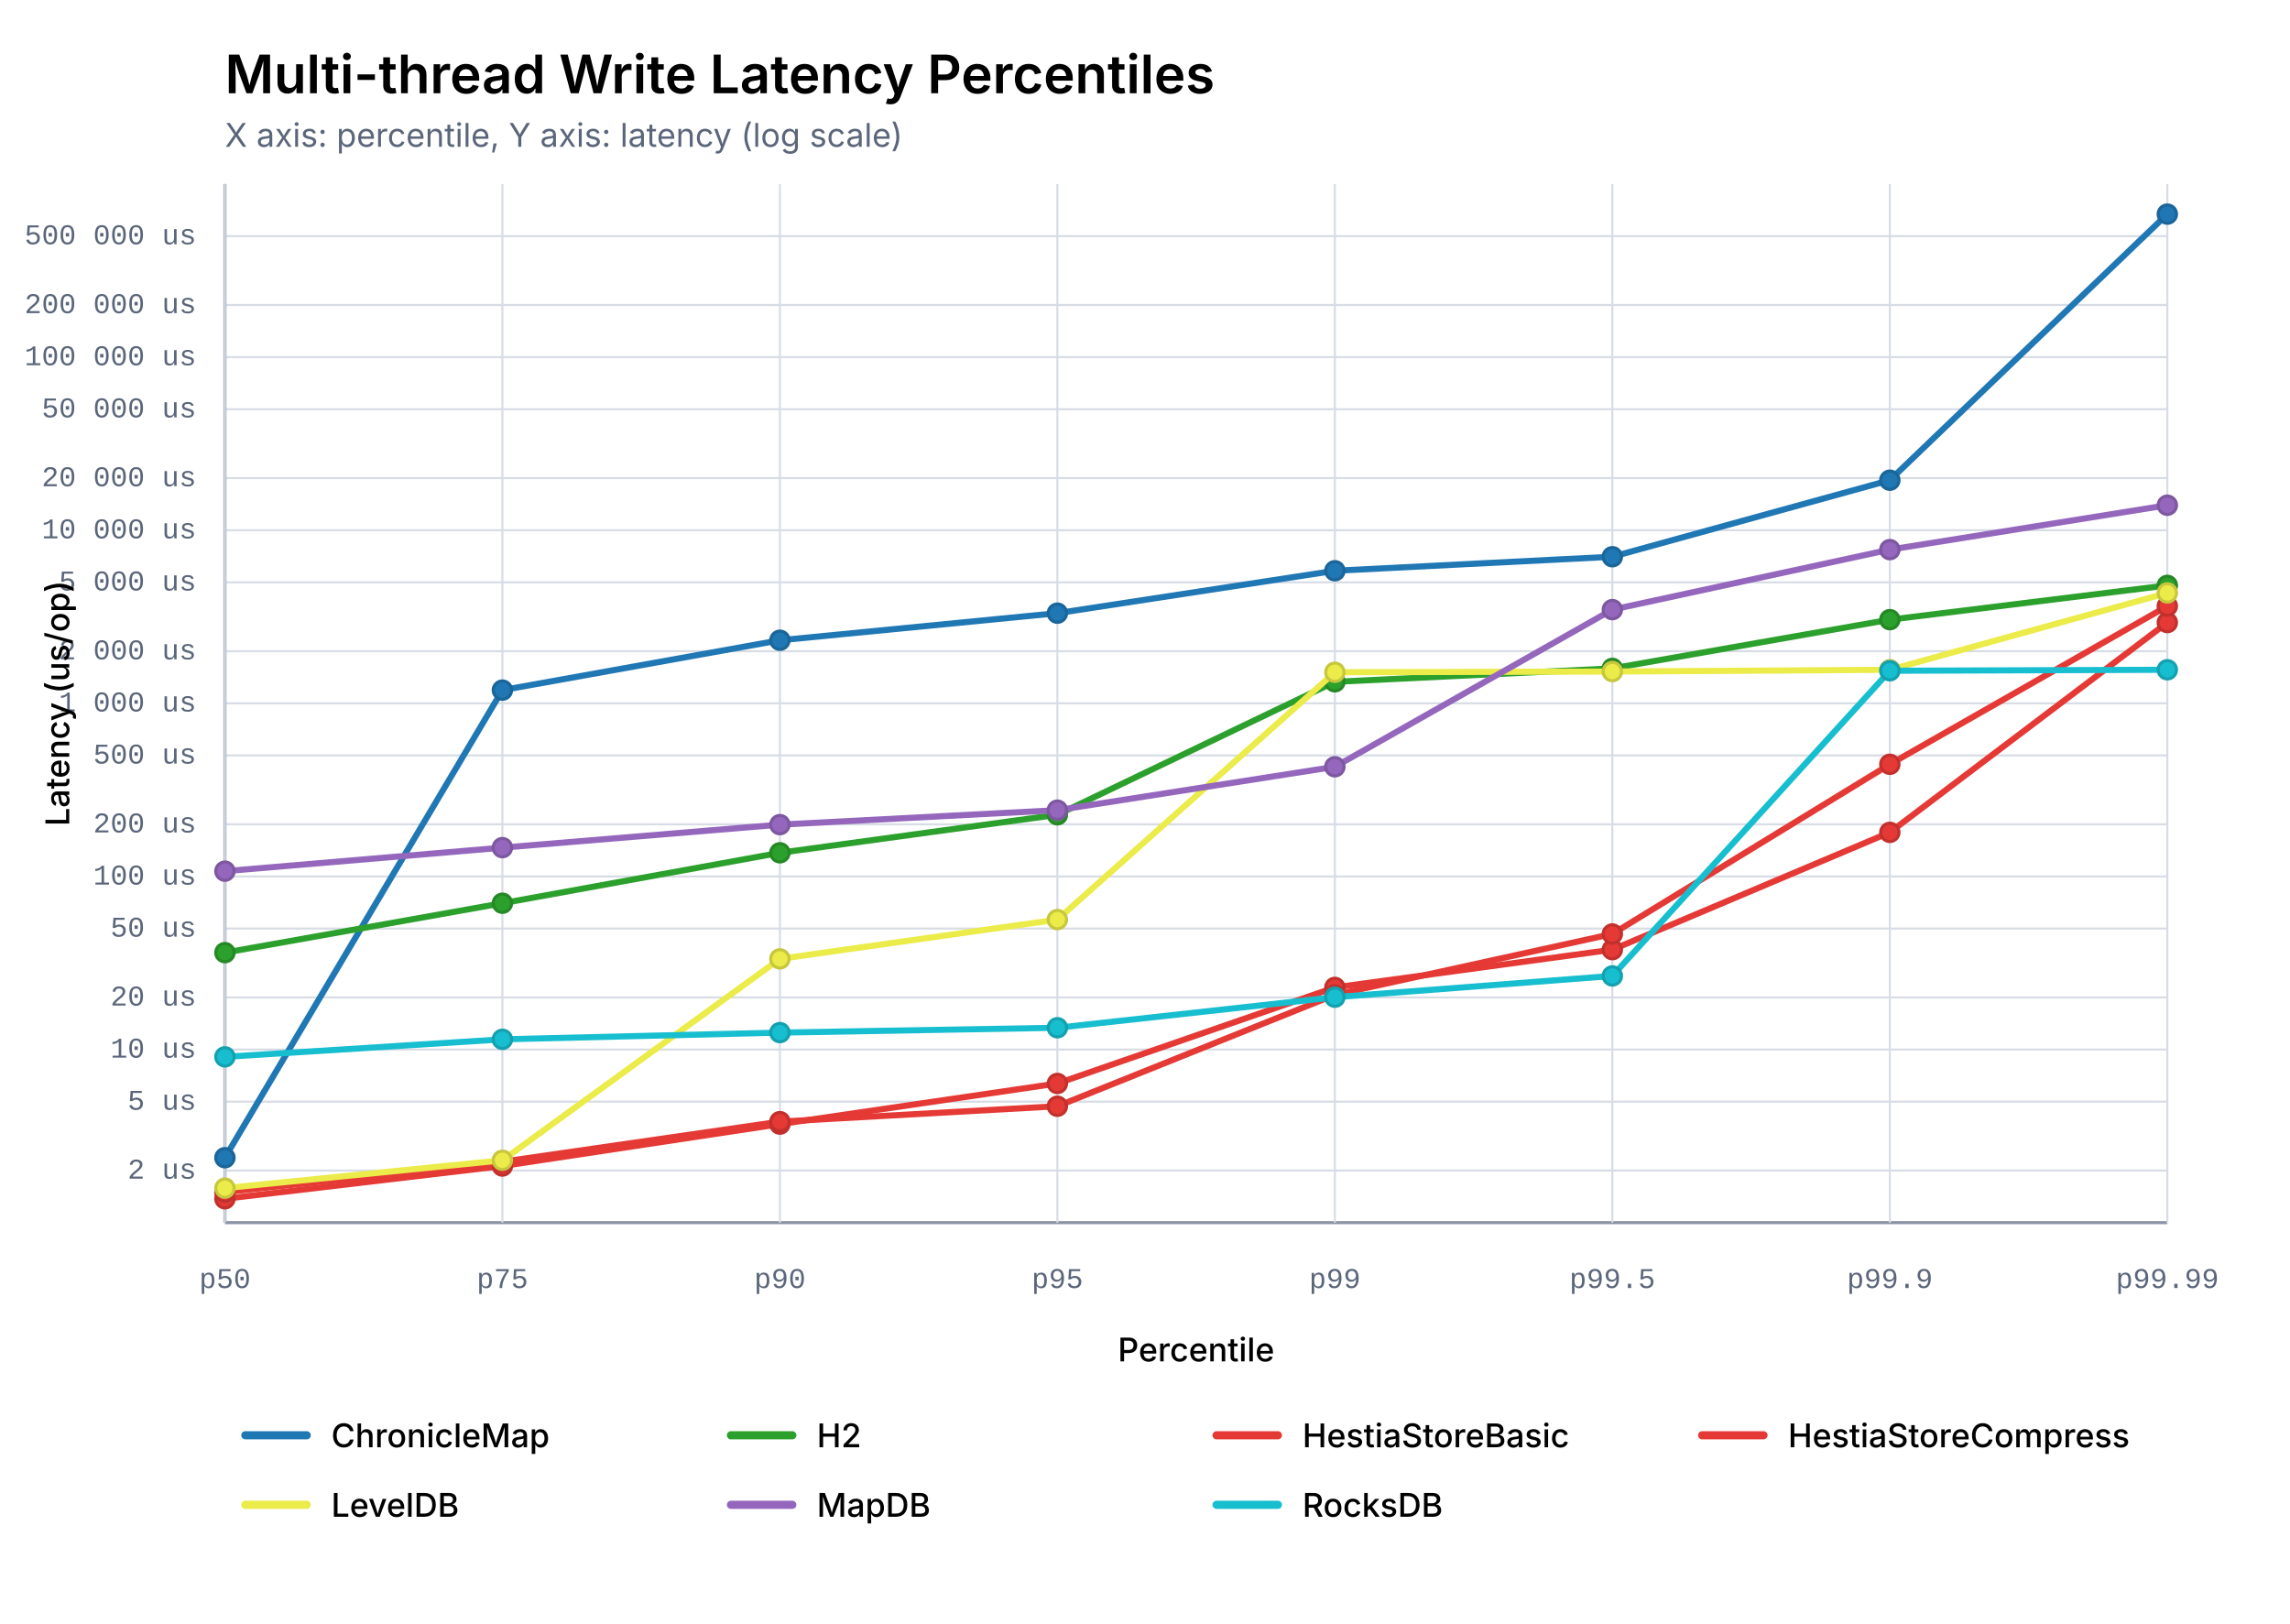
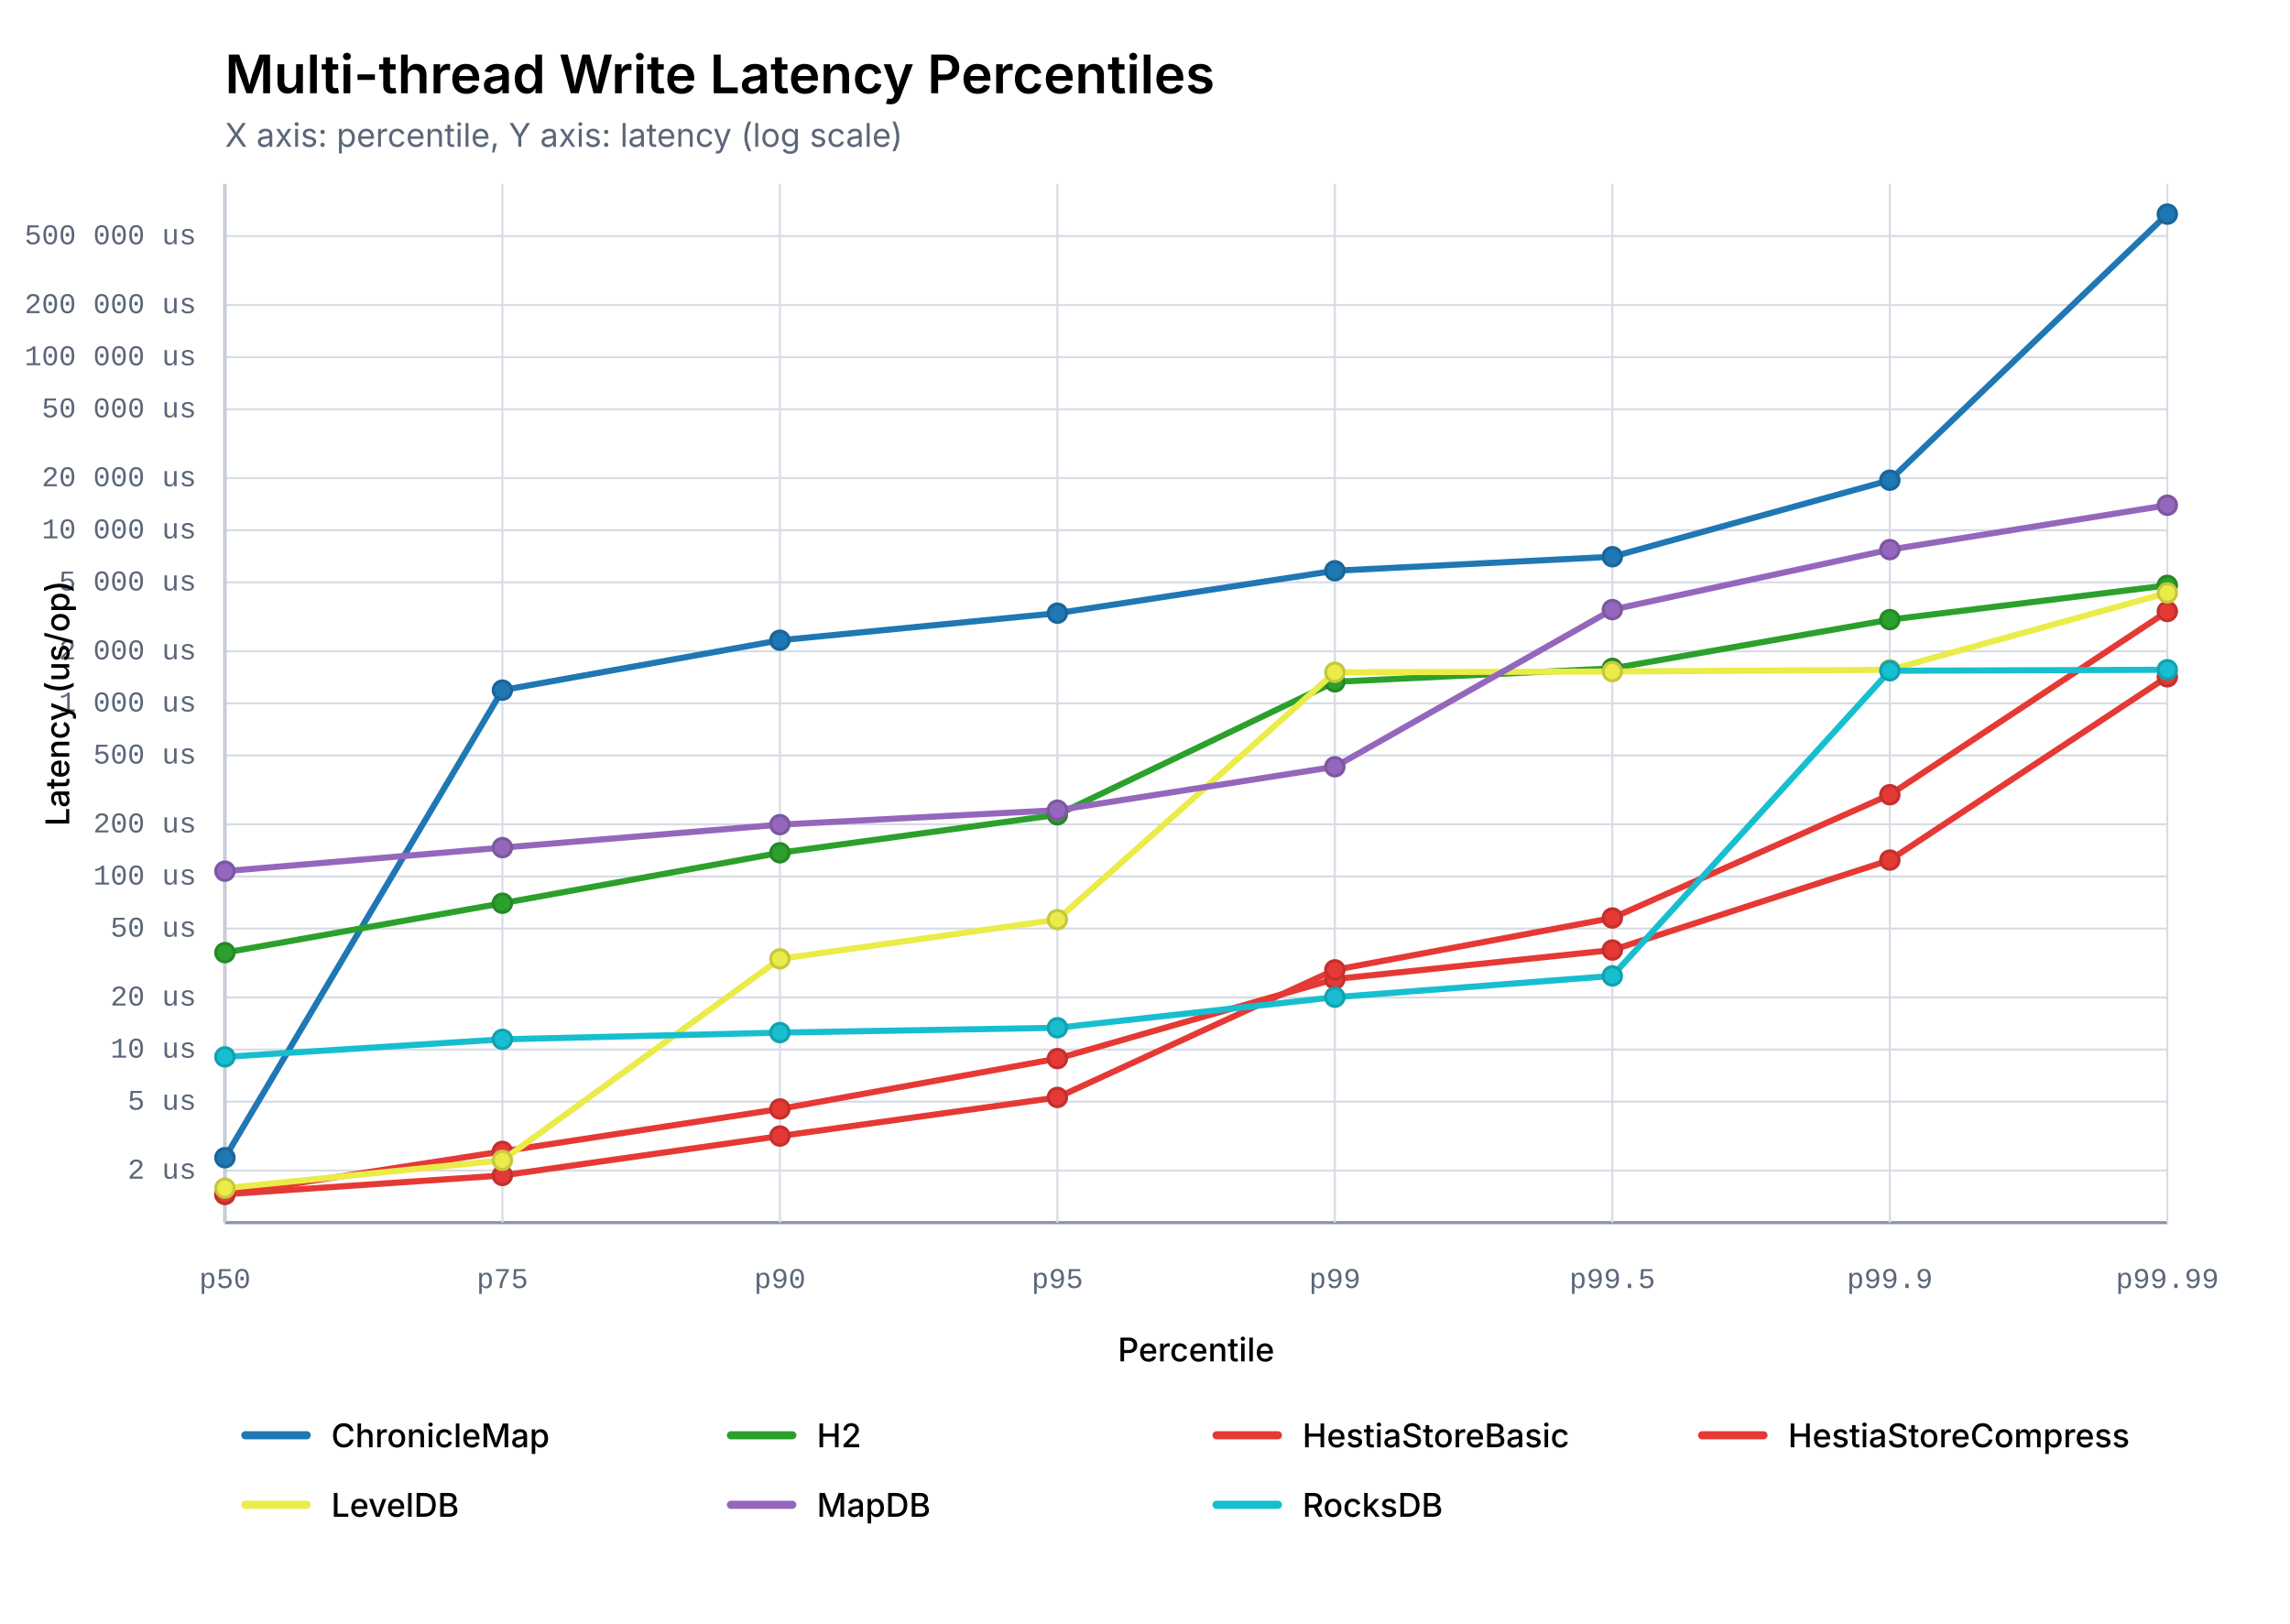
<svg xmlns="http://www.w3.org/2000/svg" width="1120" height="794" viewBox="0 0 1120 794">
  <style>
        text { fill: currentColor; dominant-baseline: middle; }
        .title { font: 600 26px "Inter", "Helvetica Neue", Arial, sans-serif; }
        .subtitle { font: 16px "Inter", "Helvetica Neue", Arial, sans-serif; fill: #5B667A; }
        .axis-label { font: 500 16px "Inter", "Helvetica Neue", Arial, sans-serif; }
        .tick { font: 14px "IBM Plex Mono", "Courier New", monospace; fill: #5B667A; }
        .legend { font: 500 16px "Inter", "Helvetica Neue", Arial, sans-serif; }
        .grid { stroke: #D7DCE5; stroke-width: 1; fill: none; }
        .axis { stroke: #8A94A6; stroke-width: 1.5; fill: none; }
    </style>
  <text class="title" x="110" y="36">Multi-thread Write Latency Percentiles</text>
  <text class="subtitle" x="110" y="66">X axis: percentile, Y axis: latency (log scale)</text>
  <line class="grid" x1="110" y1="572.513" x2="1060" y2="572.513" />
  <text class="tick" x="96" y="572.513" text-anchor="end">2 us</text>
  <line class="grid" x1="110" y1="538.821" x2="1060" y2="538.821" />
  <text class="tick" x="96" y="538.821" text-anchor="end">5 us</text>
  <line class="grid" x1="110" y1="513.333" x2="1060" y2="513.333" />
  <text class="tick" x="96" y="513.333" text-anchor="end">10 us</text>
  <line class="grid" x1="110" y1="487.846" x2="1060" y2="487.846" />
  <text class="tick" x="96" y="487.846" text-anchor="end">20 us</text>
  <line class="grid" x1="110" y1="454.154" x2="1060" y2="454.154" />
  <text class="tick" x="96" y="454.154" text-anchor="end">50 us</text>
  <line class="grid" x1="110" y1="428.667" x2="1060" y2="428.667" />
  <text class="tick" x="96" y="428.667" text-anchor="end">100 us</text>
  <line class="grid" x1="110" y1="403.179" x2="1060" y2="403.179" />
  <text class="tick" x="96" y="403.179" text-anchor="end">200 us</text>
  <line class="grid" x1="110" y1="369.487" x2="1060" y2="369.487" />
  <text class="tick" x="96" y="369.487" text-anchor="end">500 us</text>
  <line class="grid" x1="110" y1="344.0" x2="1060" y2="344.0" />
  <text class="tick" x="96" y="344.0" text-anchor="end">1 000 us</text>
  <line class="grid" x1="110" y1="318.513" x2="1060" y2="318.513" />
  <text class="tick" x="96" y="318.513" text-anchor="end">2 000 us</text>
  <line class="grid" x1="110" y1="284.821" x2="1060" y2="284.821" />
  <text class="tick" x="96" y="284.821" text-anchor="end">5 000 us</text>
  <line class="grid" x1="110" y1="259.333" x2="1060" y2="259.333" />
  <text class="tick" x="96" y="259.333" text-anchor="end">10 000 us</text>
  <line class="grid" x1="110" y1="233.846" x2="1060" y2="233.846" />
  <text class="tick" x="96" y="233.846" text-anchor="end">20 000 us</text>
  <line class="grid" x1="110" y1="200.154" x2="1060" y2="200.154" />
  <text class="tick" x="96" y="200.154" text-anchor="end">50 000 us</text>
  <line class="grid" x1="110" y1="174.667" x2="1060" y2="174.667" />
  <text class="tick" x="96" y="174.667" text-anchor="end">100 000 us</text>
  <line class="grid" x1="110" y1="149.179" x2="1060" y2="149.179" />
  <text class="tick" x="96" y="149.179" text-anchor="end">200 000 us</text>
  <line class="grid" x1="110" y1="115.487" x2="1060" y2="115.487" />
  <text class="tick" x="96" y="115.487" text-anchor="end">500 000 us</text>
  <line class="axis" x1="110" y1="598" x2="1060" y2="598" />
  <line class="axis" x1="110" y1="90" x2="110" y2="598" />
  <line class="grid" x1="110.0" y1="90" x2="110.0" y2="598" />
  <text class="tick" x="110.0" y="626" text-anchor="middle">p50</text>
  <line class="grid" x1="245.714" y1="90" x2="245.714" y2="598" />
  <text class="tick" x="245.714" y="626" text-anchor="middle">p75</text>
  <line class="grid" x1="381.429" y1="90" x2="381.429" y2="598" />
  <text class="tick" x="381.429" y="626" text-anchor="middle">p90</text>
  <line class="grid" x1="517.143" y1="90" x2="517.143" y2="598" />
  <text class="tick" x="517.143" y="626" text-anchor="middle">p95</text>
  <line class="grid" x1="652.857" y1="90" x2="652.857" y2="598" />
  <text class="tick" x="652.857" y="626" text-anchor="middle">p99</text>
  <line class="grid" x1="788.571" y1="90" x2="788.571" y2="598" />
  <text class="tick" x="788.571" y="626" text-anchor="middle">p99.5</text>
  <line class="grid" x1="924.286" y1="90" x2="924.286" y2="598" />
  <text class="tick" x="924.286" y="626" text-anchor="middle">p99.9</text>
  <line class="grid" x1="1060.0" y1="90" x2="1060.0" y2="598" />
  <text class="tick" x="1060.0" y="626" text-anchor="middle">p99.99</text>
  <text class="axis-label" x="585" y="660" text-anchor="middle">Percentile</text>
  <text class="axis-label" x="28" y="344" transform="rotate(-90 28 344)" text-anchor="middle">Latency (us/op)</text>
  <polyline points="110.00,566.24 245.71,337.54 381.43,313.15 517.14,299.90 652.86,279.16 788.57,272.30 924.29,234.87 1060.00,104.72" fill="none" stroke="#1F77B4" stroke-width="3" stroke-linejoin="round" stroke-linecap="round" />
  <circle cx="110.0" cy="566.24" r="4.5" fill="#1F77B4" stroke="#1A6599" stroke-width="1.5" />
  <circle cx="245.714" cy="337.544" r="4.5" fill="#1F77B4" stroke="#1A6599" stroke-width="1.5" />
  <circle cx="381.429" cy="313.147" r="4.5" fill="#1F77B4" stroke="#1A6599" stroke-width="1.5" />
  <circle cx="517.143" cy="299.902" r="4.5" fill="#1F77B4" stroke="#1A6599" stroke-width="1.5" />
  <circle cx="652.857" cy="279.156" r="4.5" fill="#1F77B4" stroke="#1A6599" stroke-width="1.5" />
  <circle cx="788.571" cy="272.298" r="4.5" fill="#1F77B4" stroke="#1A6599" stroke-width="1.5" />
  <circle cx="924.286" cy="234.87" r="4.5" fill="#1F77B4" stroke="#1A6599" stroke-width="1.5" />
  <circle cx="1060.0" cy="104.723" r="4.5" fill="#1F77B4" stroke="#1A6599" stroke-width="1.5" />
  <polyline points="110.00,465.94 245.71,441.77 381.43,417.10 517.14,398.51 652.86,333.48 788.57,326.92 924.29,303.08 1060.00,286.32" fill="none" stroke="#2CA02C" stroke-width="3" stroke-linejoin="round" stroke-linecap="round" />
  <circle cx="110.0" cy="465.94" r="4.5" fill="#2CA02C" stroke="#258825" stroke-width="1.5" />
  <circle cx="245.714" cy="441.773" r="4.5" fill="#2CA02C" stroke="#258825" stroke-width="1.5" />
  <circle cx="381.429" cy="417.102" r="4.5" fill="#2CA02C" stroke="#258825" stroke-width="1.5" />
  <circle cx="517.143" cy="398.511" r="4.5" fill="#2CA02C" stroke="#258825" stroke-width="1.5" />
  <circle cx="652.857" cy="333.481" r="4.5" fill="#2CA02C" stroke="#258825" stroke-width="1.5" />
  <circle cx="788.571" cy="326.918" r="4.5" fill="#2CA02C" stroke="#258825" stroke-width="1.5" />
  <circle cx="924.286" cy="303.076" r="4.5" fill="#2CA02C" stroke="#258825" stroke-width="1.5" />
  <circle cx="1060.0" cy="286.318" r="4.5" fill="#2CA02C" stroke="#258825" stroke-width="1.5" />
-   <polyline points="110.00,586.32 245.71,570.30 381.43,549.81 517.14,529.93 652.86,482.95 788.57,464.48 924.29,407.11 1060.00,304.49" fill="none" stroke="#E53935" stroke-width="3" stroke-linejoin="round" stroke-linecap="round" />
-   <circle cx="110.0" cy="586.317" r="4.5" fill="#E53935" stroke="#C2302D" stroke-width="1.5" />
-   <circle cx="245.714" cy="570.301" r="4.5" fill="#E53935" stroke="#C2302D" stroke-width="1.5" />
-   <circle cx="381.429" cy="549.813" r="4.5" fill="#E53935" stroke="#C2302D" stroke-width="1.5" />
-   <circle cx="517.143" cy="529.928" r="4.5" fill="#E53935" stroke="#C2302D" stroke-width="1.5" />
-   <circle cx="652.857" cy="482.951" r="4.5" fill="#E53935" stroke="#C2302D" stroke-width="1.5" />
-   <circle cx="788.571" cy="464.478" r="4.5" fill="#E53935" stroke="#C2302D" stroke-width="1.5" />
-   <circle cx="924.286" cy="407.112" r="4.5" fill="#E53935" stroke="#C2302D" stroke-width="1.5" />
-   <circle cx="1060.0" cy="304.489" r="4.5" fill="#E53935" stroke="#C2302D" stroke-width="1.5" />
-   <polyline points="110.00,583.09 245.71,568.21 381.43,548.60 517.14,541.06 652.86,486.57 788.57,456.80 924.29,373.82 1060.00,296.44" fill="none" stroke="#E53935" stroke-width="3" stroke-linejoin="round" stroke-linecap="round" />
-   <circle cx="110.0" cy="583.091" r="4.5" fill="#E53935" stroke="#C2302D" stroke-width="1.5" />
-   <circle cx="245.714" cy="568.215" r="4.5" fill="#E53935" stroke="#C2302D" stroke-width="1.5" />
-   <circle cx="381.429" cy="548.603" r="4.5" fill="#E53935" stroke="#C2302D" stroke-width="1.5" />
-   <circle cx="517.143" cy="541.064" r="4.5" fill="#E53935" stroke="#C2302D" stroke-width="1.5" />
-   <circle cx="652.857" cy="486.574" r="4.5" fill="#E53935" stroke="#C2302D" stroke-width="1.5" />
-   <circle cx="788.571" cy="456.8" r="4.5" fill="#E53935" stroke="#C2302D" stroke-width="1.5" />
-   <circle cx="924.286" cy="373.82" r="4.5" fill="#E53935" stroke="#C2302D" stroke-width="1.5" />
-   <circle cx="1060.0" cy="296.439" r="4.5" fill="#E53935" stroke="#C2302D" stroke-width="1.5" />
+   <polyline points="110.00,584.14 245.71,563.15 381.43,542.40 517.14,517.77 652.86,478.86 788.57,464.67 924.29,420.67 1060.00,331.02" fill="none" stroke="#E53935" stroke-width="3" stroke-linejoin="round" stroke-linecap="round" />
+   <circle cx="110.0" cy="584.135" r="4.5" fill="#E53935" stroke="#C2302D" stroke-width="1.5" />
+   <circle cx="245.714" cy="563.15" r="4.5" fill="#E53935" stroke="#C2302D" stroke-width="1.5" />
+   <circle cx="381.429" cy="542.402" r="4.5" fill="#E53935" stroke="#C2302D" stroke-width="1.5" />
+   <circle cx="517.143" cy="517.767" r="4.5" fill="#E53935" stroke="#C2302D" stroke-width="1.5" />
+   <circle cx="652.857" cy="478.861" r="4.5" fill="#E53935" stroke="#C2302D" stroke-width="1.5" />
+   <circle cx="788.571" cy="464.665" r="4.5" fill="#E53935" stroke="#C2302D" stroke-width="1.5" />
+   <circle cx="924.286" cy="420.672" r="4.5" fill="#E53935" stroke="#C2302D" stroke-width="1.5" />
+   <circle cx="1060.0" cy="331.019" r="4.5" fill="#E53935" stroke="#C2302D" stroke-width="1.5" />
+   <polyline points="110.00,584.14 245.71,574.91 381.43,555.65 517.14,536.76 652.86,474.36 788.57,448.99 924.29,388.71 1060.00,299.06" fill="none" stroke="#E53935" stroke-width="3" stroke-linejoin="round" stroke-linecap="round" />
+   <circle cx="110.0" cy="584.135" r="4.5" fill="#E53935" stroke="#C2302D" stroke-width="1.5" />
+   <circle cx="245.714" cy="574.906" r="4.5" fill="#E53935" stroke="#C2302D" stroke-width="1.5" />
+   <circle cx="381.429" cy="555.647" r="4.5" fill="#E53935" stroke="#C2302D" stroke-width="1.5" />
+   <circle cx="517.143" cy="536.761" r="4.5" fill="#E53935" stroke="#C2302D" stroke-width="1.5" />
+   <circle cx="652.857" cy="474.356" r="4.5" fill="#E53935" stroke="#C2302D" stroke-width="1.5" />
+   <circle cx="788.571" cy="448.992" r="4.5" fill="#E53935" stroke="#C2302D" stroke-width="1.5" />
+   <circle cx="924.286" cy="388.708" r="4.5" fill="#E53935" stroke="#C2302D" stroke-width="1.5" />
+   <circle cx="1060.0" cy="299.059" r="4.5" fill="#E53935" stroke="#C2302D" stroke-width="1.5" />
  <polyline points="110.00,581.13 245.71,567.50 381.43,468.98 517.14,449.78 652.86,328.81 788.57,328.46 924.29,327.59 1060.00,290.01" fill="none" stroke="#ebeb49" stroke-width="3" stroke-linejoin="round" stroke-linecap="round" />
  <circle cx="110.0" cy="581.134" r="4.5" fill="#ebeb49" stroke="#C7C73E" stroke-width="1.5" />
  <circle cx="245.714" cy="567.502" r="4.5" fill="#ebeb49" stroke="#C7C73E" stroke-width="1.5" />
  <circle cx="381.429" cy="468.981" r="4.5" fill="#ebeb49" stroke="#C7C73E" stroke-width="1.5" />
  <circle cx="517.143" cy="449.777" r="4.5" fill="#ebeb49" stroke="#C7C73E" stroke-width="1.5" />
  <circle cx="652.857" cy="328.812" r="4.5" fill="#ebeb49" stroke="#C7C73E" stroke-width="1.5" />
  <circle cx="788.571" cy="328.465" r="4.5" fill="#ebeb49" stroke="#C7C73E" stroke-width="1.5" />
  <circle cx="924.286" cy="327.587" r="4.5" fill="#ebeb49" stroke="#C7C73E" stroke-width="1.5" />
  <circle cx="1060.0" cy="290.011" r="4.5" fill="#ebeb49" stroke="#C7C73E" stroke-width="1.5" />
  <polyline points="110.00,426.09 245.71,414.58 381.43,403.33 517.14,396.26 652.86,375.03 788.57,298.17 924.29,268.82 1060.00,247.11" fill="none" stroke="#9467BD" stroke-width="3" stroke-linejoin="round" stroke-linecap="round" />
  <circle cx="110.0" cy="426.088" r="4.5" fill="#9467BD" stroke="#7D57A0" stroke-width="1.5" />
  <circle cx="245.714" cy="414.579" r="4.5" fill="#9467BD" stroke="#7D57A0" stroke-width="1.5" />
  <circle cx="381.429" cy="403.333" r="4.5" fill="#9467BD" stroke="#7D57A0" stroke-width="1.5" />
  <circle cx="517.143" cy="396.26" r="4.5" fill="#9467BD" stroke="#7D57A0" stroke-width="1.5" />
  <circle cx="652.857" cy="375.026" r="4.5" fill="#9467BD" stroke="#7D57A0" stroke-width="1.5" />
  <circle cx="788.571" cy="298.173" r="4.5" fill="#9467BD" stroke="#7D57A0" stroke-width="1.5" />
  <circle cx="924.286" cy="268.824" r="4.5" fill="#9467BD" stroke="#7D57A0" stroke-width="1.5" />
  <circle cx="1060.0" cy="247.112" r="4.5" fill="#9467BD" stroke="#7D57A0" stroke-width="1.5" />
  <polyline points="110.00,516.91 245.71,508.34 381.43,505.05 517.14,502.68 652.86,487.73 788.57,477.33 924.29,328.07 1060.00,327.59" fill="none" stroke="#17BECF" stroke-width="3" stroke-linejoin="round" stroke-linecap="round" />
  <circle cx="110.0" cy="516.914" r="4.5" fill="#17BECF" stroke="#13A1AF" stroke-width="1.5" />
  <circle cx="245.714" cy="508.335" r="4.5" fill="#17BECF" stroke="#13A1AF" stroke-width="1.5" />
  <circle cx="381.429" cy="505.046" r="4.5" fill="#17BECF" stroke="#13A1AF" stroke-width="1.5" />
  <circle cx="517.143" cy="502.682" r="4.5" fill="#17BECF" stroke="#13A1AF" stroke-width="1.5" />
  <circle cx="652.857" cy="487.729" r="4.5" fill="#17BECF" stroke="#13A1AF" stroke-width="1.5" />
  <circle cx="788.571" cy="477.327" r="4.5" fill="#17BECF" stroke="#13A1AF" stroke-width="1.5" />
  <circle cx="924.286" cy="328.072" r="4.5" fill="#17BECF" stroke="#13A1AF" stroke-width="1.5" />
  <circle cx="1060.0" cy="327.587" r="4.5" fill="#17BECF" stroke="#13A1AF" stroke-width="1.5" />
  <line x1="120.0" y1="702.0" x2="150.0" y2="702.0" stroke="#1F77B4" stroke-width="4" stroke-linecap="round" />
  <text class="legend" x="162.0" y="702.0">ChronicleMap</text>
  <line x1="357.5" y1="702.0" x2="387.5" y2="702.0" stroke="#2CA02C" stroke-width="4" stroke-linecap="round" />
  <text class="legend" x="399.5" y="702.0">H2</text>
  <line x1="595.0" y1="702.0" x2="625.0" y2="702.0" stroke="#E53935" stroke-width="4" stroke-linecap="round" />
  <text class="legend" x="637.0" y="702.0">HestiaStoreBasic</text>
  <line x1="832.5" y1="702.0" x2="862.5" y2="702.0" stroke="#E53935" stroke-width="4" stroke-linecap="round" />
  <text class="legend" x="874.5" y="702.0">HestiaStoreCompress</text>
  <line x1="120.0" y1="736.0" x2="150.0" y2="736.0" stroke="#ebeb49" stroke-width="4" stroke-linecap="round" />
  <text class="legend" x="162.0" y="736.0">LevelDB</text>
  <line x1="357.5" y1="736.0" x2="387.5" y2="736.0" stroke="#9467BD" stroke-width="4" stroke-linecap="round" />
  <text class="legend" x="399.5" y="736.0">MapDB</text>
  <line x1="595.0" y1="736.0" x2="625.0" y2="736.0" stroke="#17BECF" stroke-width="4" stroke-linecap="round" />
  <text class="legend" x="637.0" y="736.0">RocksDB</text>
</svg>
